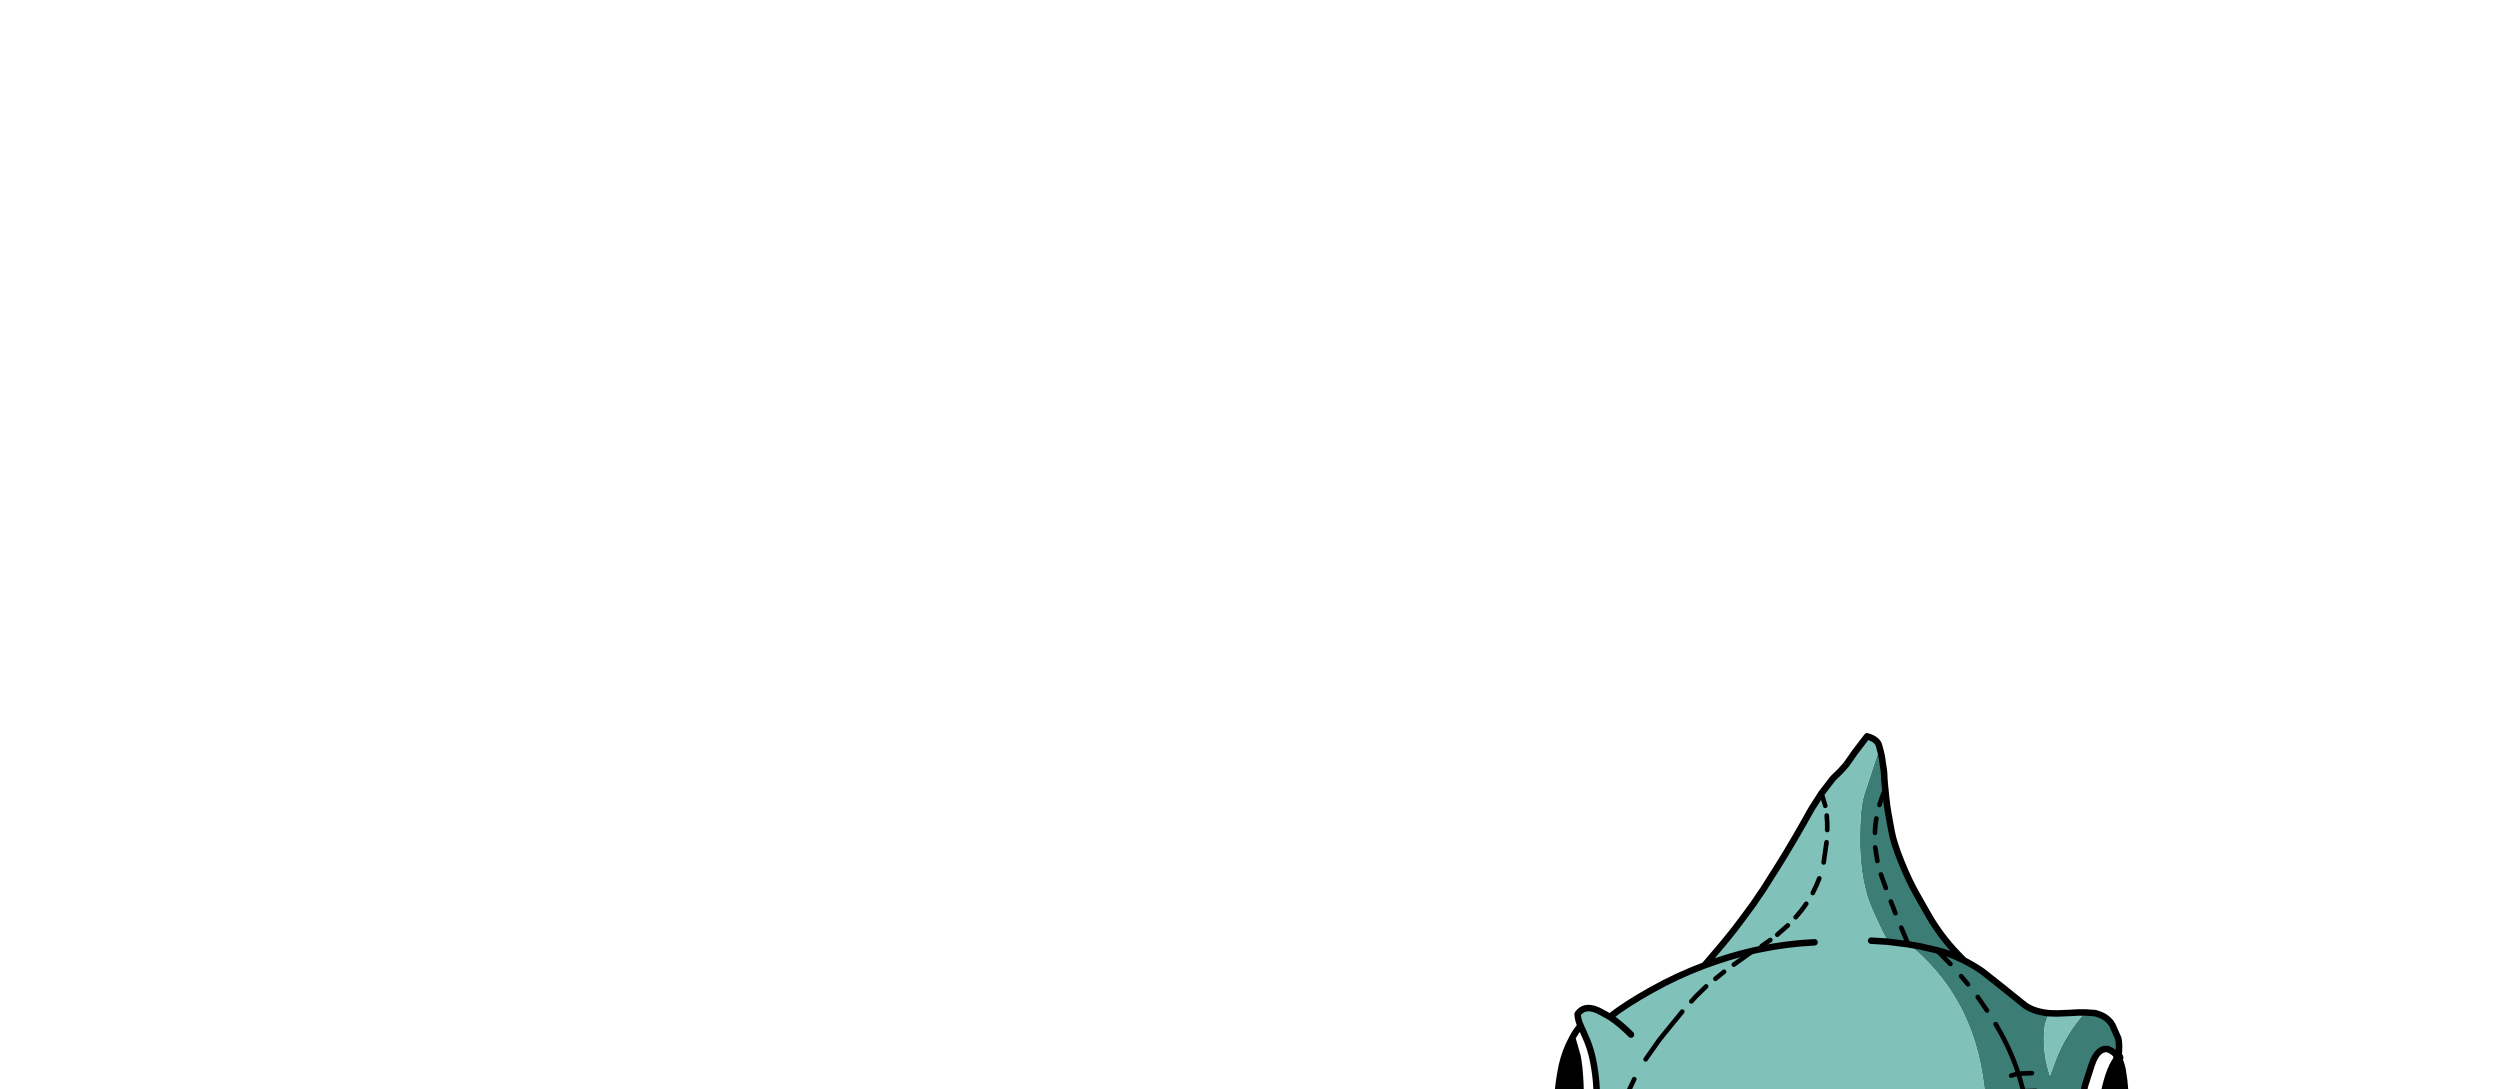
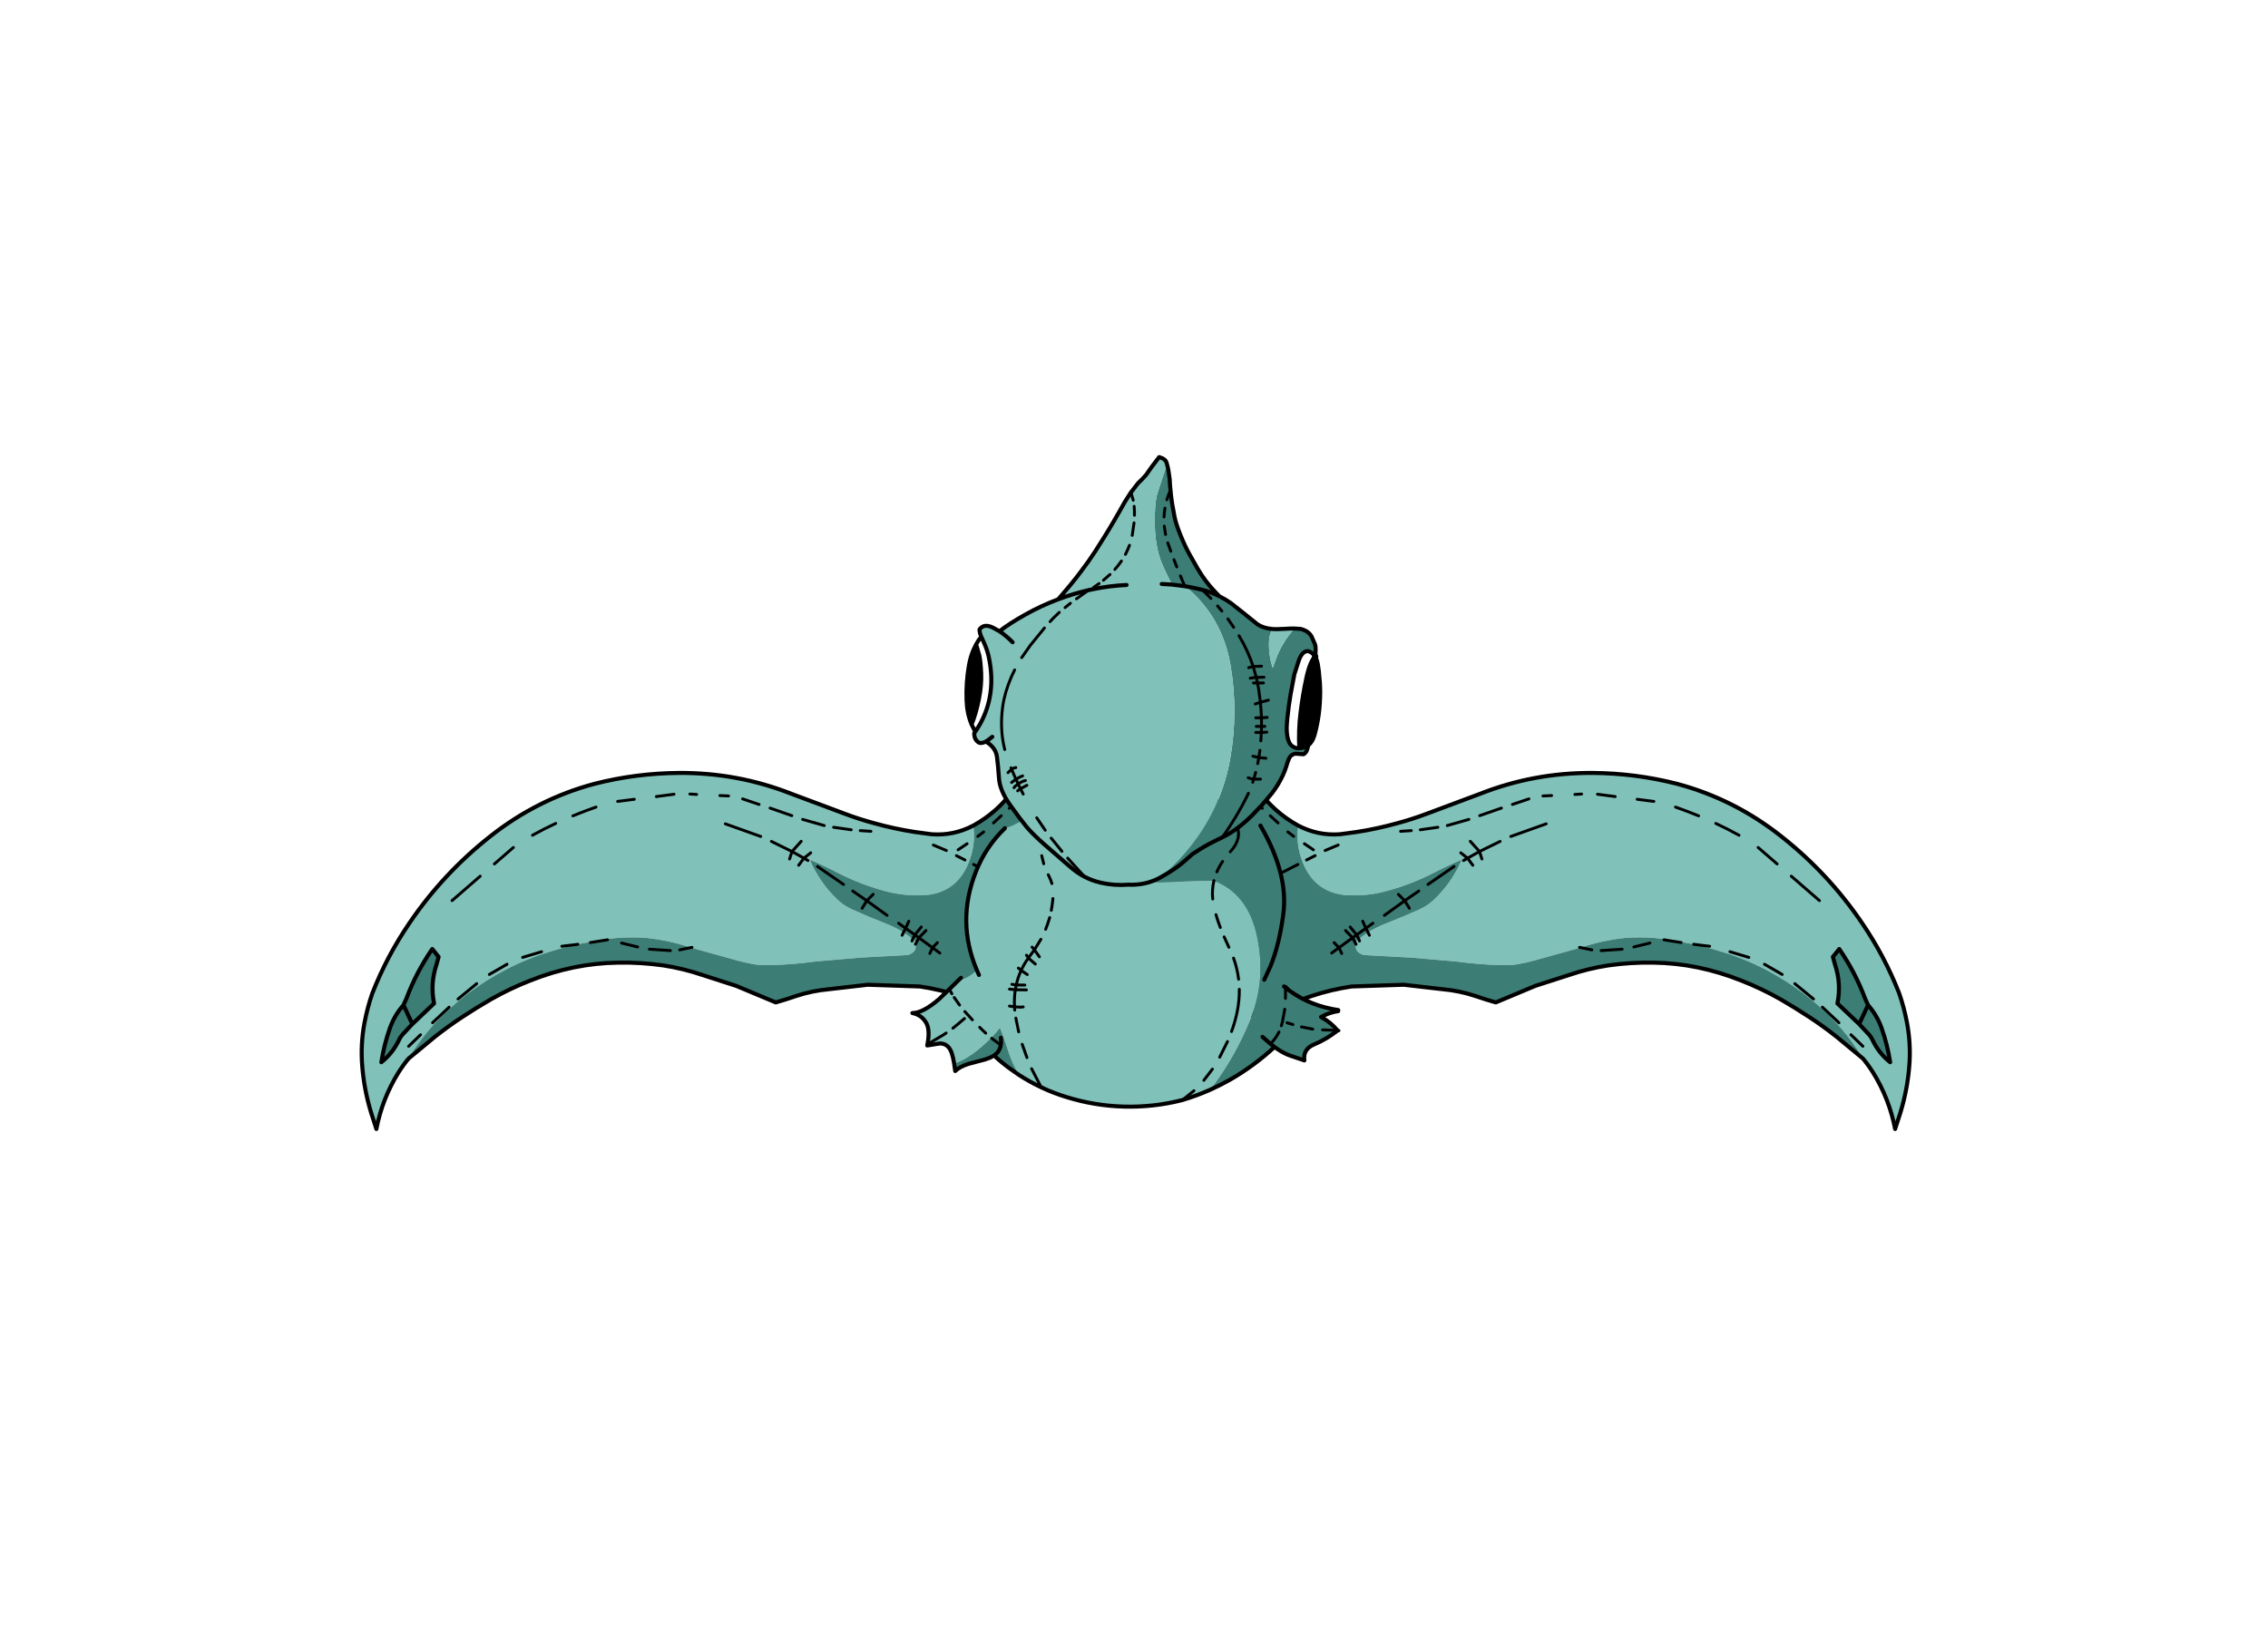
- <svg width="11000px" height="8000px" style="fill-rule: evenodd; pointer-events: none; -moz-user-select: none; width: 100%; height: 100%;" color-interpolation-filters="sRGB">
+ <svg xmlns="http://www.w3.org/2000/svg" version="1.1" viewBox="0 0 11000 8000">
  <g enable-background="new">
    <g>
      <g>
        <g transform="matrix(-0.4899902 0 0 0.4899902 6058 4395)">
          <g>
            <path fill-opacity="1.000" fill="rgb(128,193,185)" d="M -5842 425 L -5779 503 L -5799 576 Q -5864 768 -5824 964 L -6039 1168 L -6140 1276 Q -6160 1300 -6173 1329 Q -6235 1458 -6346 1546 Q -6319 1371 -6261 1208 Q -6217 1083 -6127 980 L -6098 916 Q -6001 656 -5842 425 Z M -3383 -1318 Q -3391 -1318 -3399 -1318 Q -3826 -1315 -4237 -1210 Q -4802 -1059 -5267 -691 Q -5732 -325 -6065 164 Q -6292 496 -6436 866 Q -6485 1008 -6513 1157 Q -6553 1370 -6535 1586 Q -6516 1821 -6447 2046 L -6395 2207 Q -6337 1906 -6176 1647 Q -6130 1574 -6077 1510 Q -5973 1336 -5837 1183 Q -5683 1013 -5499 873 Q -5315 734 -5110 627 Q -4901 519 -4677 452 Q -4545 409 -4411 380 L -4401 378 L -4178 337 Q -4023 310 -3866 310 Q -3792 310 -3717 316 Q -3495 340 -3283 411 L -2823 539 Q -2725 566 -2624 581 L -2502 585 Q -2278 580 -2052 549 L -1599 510 L -1137 485 Q -1115 480 -1097 468 Q -1045 437 -1059 378 Q -1059 356 -1067 341 Q -1075 326 -1086 326 L -1177 260 Q -1262 209 -1355 172 Q -1526 106 -1693 30 Q -1767 -4 -1826 -59 Q -2008 -231 -2103 -455 L -2103 -455 L -2088 -452 Q -1955 -395 -1824 -327 Q -1617 -221 -1391 -157 Q -1220 -106 -1044 -106 Q -989 -106 -933 -111 Q -676 -144 -558 -374 Q -457 -573 -486 -797 L -486 -797 Q -655 -709 -840 -709 Q -869 -709 -899 -711 L -1063 -733 Q -1266 -764 -1467 -820 Q -1620 -861 -1767 -917 L -2286 -1111 Q -2811 -1318 -3383 -1318 Z">

</path>
            <path fill-opacity="1.000" fill="rgb(60,125,117)" d="M -5 -1311 Q -31 -1230 -81 -1159 Q -243 -931 -486 -797 Q -457 -573 -558 -374 Q -676 -144 -933 -111 Q -989 -106 -1044 -106 Q -1220 -106 -1391 -157 Q -1617 -221 -1824 -327 Q -1955 -395 -2088 -452 L -2103 -455 L -2103 -455 Q -2008 -231 -1826 -59 Q -1767 -4 -1693 30 Q -1526 106 -1355 172 Q -1262 209 -1177 260 L -1086 326 Q -1075 326 -1067 341 Q -1059 356 -1059 378 Q -1045 437 -1097 468 Q -1115 480 -1137 485 L -1599 510 L -2052 549 Q -2278 580 -2502 585 L -2624 581 Q -2725 566 -2823 539 L -3283 411 Q -3495 340 -3717 316 Q -3792 310 -3866 310 Q -4023 310 -4178 337 L -4401 378 L -4411 380 Q -4545 409 -4677 452 Q -4901 519 -5110 627 Q -5315 734 -5499 873 Q -5683 1013 -5837 1183 Q -5973 1336 -6077 1510 L -5817 1295 Q -5686 1191 -5546 1099 Q -5406 1007 -5261 923 Q -5073 816 -4873 738 Q -4664 654 -4444 608 Q -4224 563 -4002 560 Q -3977 560 -3952 560 Q -3751 560 -3553 588 Q -3358 618 -3172 681 L -2834 790 L -2442 954 Q -2340 925 -2236 889 Q -2080 838 -1914 823 L -1532 779 L -1016 796 Q -813 826 -617 891 Q -444 951 -272 1020 L -129 1069 Q -84 1084 -37 1085 L 182 600 Q 363 187 361 -266 Q 360 -699 144 -1075 Q 76 -1195 -5 -1311 Z M -5842 425 Q -6001 656 -6098 916 L -6127 980 Q -6217 1083 -6261 1208 Q -6319 1371 -6346 1546 Q -6235 1458 -6173 1329 Q -6160 1300 -6140 1276 L -6039 1168 L -5824 964 Q -5864 768 -5799 576 L -5779 503 L -5842 425 Z">

</path>
            <path fill="none" stroke-opacity="1.000" stroke="rgb(0,0,0)" stroke-linejoin="round" stroke-linecap="round" stroke-width="40" d="M -486 -797 Q -681 -695 -899 -711 L -1063 -733 Q -1266 -764 -1467 -820 Q -1620 -861 -1767 -917 L -2286 -1111 Q -2819 -1321 -3399 -1318 Q -3826 -1315 -4237 -1210 Q -4802 -1059 -5267 -691 Q -5732 -325 -6065 164 Q -6292 496 -6436 866 Q -6485 1008 -6513 1157 Q -6553 1370 -6535 1586 Q -6516 1821 -6447 2046 L -6395 2207 Q -6337 1906 -6176 1647 Q -6130 1574 -6077 1510 M -2834 790 L -2442 954 Q -2340 925 -2236 889 Q -2080 838 -1914 823 L -1532 779 L -1016 796 Q -813 826 -617 891 Q -444 951 -272 1020 L -129 1069 Q -84 1084 -37 1085 L 182 600 Q 363 187 361 -266 Q 360 -699 144 -1075 Q 76 -1195 -5 -1311 Q -31 -1230 -81 -1159 Q -243 -931 -486 -797 M -6077 1510 L -5817 1295 Q -5686 1191 -5546 1099 Q -5406 1007 -5261 923 Q -5073 816 -4873 738 Q -4664 654 -4444 608 Q -4224 563 -4002 560 Q -3776 556 -3553 588 Q -3358 618 -3172 681 L -2834 790 M -6039 1168 L -5824 964 Q -5864 768 -5799 576 L -5779 503 L -5842 425 Q -6001 656 -6098 916 L -6127 980 L -6039 1168 Z M -6039 1168 L -6140 1276 Q -6160 1300 -6173 1329 Q -6235 1458 -6346 1546 Q -6319 1371 -6261 1208 Q -6217 1083 -6127 980">

</path>
            <path fill="none" stroke-opacity="1.000" stroke="rgb(0,0,0)" stroke-linejoin="round" stroke-linecap="round" stroke-width="28.572" d="M -5227 -417 L -5039 -580 M -5646 -54 L -5367 -296 M -3624 -1084 L -3449 -1107 M -4007 -1036 L -3842 -1057 M -4850 -701 Q -4737 -764 -4620 -818 M -4450 -893 L -4331 -940 L -4221 -980 M -4411 380 L -4559 398 M -2770 -1061 L -2607 -1006 M -2995 -1094 L -2909 -1090 M -2591 -689 L -2941 -814 M -1869 -780 L -1695 -755 M -2190 -641 L -2281 -540 L -2163 -474 L -2096 -527 M -1177 260 L -1156 220 L -1226 170 M -2123 -451 L -2163 -474 L -2215 -404 M -2176 -858 L -1962 -797 M -1771 -214 L -2029 -392 M -2281 -540 L -2305 -466 M -2485 -640 L -2281 -540 M -2498 -970 L -2283 -895 M -1680 -149 L -1541 -53 L -1478 -116 M -1606 -747 L -1500 -740 M -484 -412 L -303 -320 M -442 -690 L -384 -734 M -654 -499 L -569 -456 M -204 -270 L -53 -194 M -637 -557 L -548 -617 M -287 -823 L -210 -894 M -882 -604 L -753 -550 M -3292 -1109 L -3225 -1105 M -131 -968 L 44 -1122 M -1125 150 L -1156 220 L -1065 285 L -1001 207 M -1059 378 L -1025 314 L -1065 285 L -1086 326 M -1177 260 L -1191 289 M -1093 346 L -1086 326 M -3283 411 L -3393 434 M -955 242 L -1025 314 L -890 412 L -842 362 M -818 465 L -890 412 L -917 469 M -4401 378 L -4411 380 M -3485 441 L -3693 427 M -3809 405 L -3968 366 M -3271 409 L -3283 411 M -4107 334 L -4277 361 M -5102 576 L -5277 677 M -5402 768 L -5587 920 M -5675 1001 L -5839 1155 M -5958 1274 L -6076 1388 M -4760 452 L -4947 508 M -1340 92 Q -1440 20 -1541 -53 L -1587 22">

</path>
          </g>
        </g>
        <g transform="matrix(0.4899902 0 0 0.4899902 4959 4395)">
          <g>
            <path fill-opacity="1.000" fill="rgb(128,193,185)" d="M -5842 425 L -5779 503 L -5799 576 Q -5864 768 -5824 964 L -6039 1168 L -6140 1276 Q -6160 1300 -6173 1329 Q -6235 1458 -6346 1546 Q -6319 1371 -6261 1208 Q -6217 1083 -6127 980 L -6098 916 Q -6001 656 -5842 425 Z M -3383 -1318 Q -3391 -1318 -3399 -1318 Q -3826 -1315 -4237 -1210 Q -4802 -1059 -5267 -691 Q -5732 -325 -6065 164 Q -6292 496 -6436 866 Q -6485 1008 -6513 1157 Q -6553 1370 -6535 1586 Q -6516 1821 -6447 2046 L -6395 2207 Q -6337 1906 -6176 1647 Q -6130 1574 -6077 1510 Q -5973 1336 -5837 1183 Q -5683 1013 -5499 873 Q -5315 734 -5110 627 Q -4901 519 -4677 452 Q -4545 409 -4411 380 L -4401 378 L -4178 337 Q -4023 310 -3866 310 Q -3792 310 -3717 316 Q -3495 340 -3283 411 L -2823 539 Q -2725 566 -2624 581 L -2502 585 Q -2278 580 -2052 549 L -1599 510 L -1137 485 Q -1115 480 -1097 468 Q -1045 437 -1059 378 Q -1059 356 -1067 341 Q -1075 326 -1086 326 L -1177 260 Q -1262 209 -1355 172 Q -1526 106 -1693 30 Q -1767 -4 -1826 -59 Q -2008 -231 -2103 -455 L -2103 -455 L -2088 -452 Q -1955 -395 -1824 -327 Q -1617 -221 -1391 -157 Q -1220 -106 -1044 -106 Q -989 -106 -933 -111 Q -676 -144 -558 -374 Q -457 -573 -486 -797 L -486 -797 Q -655 -709 -840 -709 Q -869 -709 -899 -711 L -1063 -733 Q -1266 -764 -1467 -820 Q -1620 -861 -1767 -917 L -2286 -1111 Q -2811 -1318 -3383 -1318 Z">

</path>
            <path fill-opacity="1.000" fill="rgb(60,125,117)" d="M -5 -1311 Q -31 -1230 -81 -1159 Q -243 -931 -486 -797 Q -457 -573 -558 -374 Q -676 -144 -933 -111 Q -989 -106 -1044 -106 Q -1220 -106 -1391 -157 Q -1617 -221 -1824 -327 Q -1955 -395 -2088 -452 L -2103 -455 L -2103 -455 Q -2008 -231 -1826 -59 Q -1767 -4 -1693 30 Q -1526 106 -1355 172 Q -1262 209 -1177 260 L -1086 326 Q -1075 326 -1067 341 Q -1059 356 -1059 378 Q -1045 437 -1097 468 Q -1115 480 -1137 485 L -1599 510 L -2052 549 Q -2278 580 -2502 585 L -2624 581 Q -2725 566 -2823 539 L -3283 411 Q -3495 340 -3717 316 Q -3792 310 -3866 310 Q -4023 310 -4178 337 L -4401 378 L -4411 380 Q -4545 409 -4677 452 Q -4901 519 -5110 627 Q -5315 734 -5499 873 Q -5683 1013 -5837 1183 Q -5973 1336 -6077 1510 L -5817 1295 Q -5686 1191 -5546 1099 Q -5406 1007 -5261 923 Q -5073 816 -4873 738 Q -4664 654 -4444 608 Q -4224 563 -4002 560 Q -3977 560 -3952 560 Q -3751 560 -3553 588 Q -3358 618 -3172 681 L -2834 790 L -2442 954 Q -2340 925 -2236 889 Q -2080 838 -1914 823 L -1532 779 L -1016 796 Q -813 826 -617 891 Q -444 951 -272 1020 L -129 1069 Q -84 1084 -37 1085 L 182 600 Q 363 187 361 -266 Q 360 -699 144 -1075 Q 76 -1195 -5 -1311 Z M -5842 425 Q -6001 656 -6098 916 L -6127 980 Q -6217 1083 -6261 1208 Q -6319 1371 -6346 1546 Q -6235 1458 -6173 1329 Q -6160 1300 -6140 1276 L -6039 1168 L -5824 964 Q -5864 768 -5799 576 L -5779 503 L -5842 425 Z">

</path>
            <path fill="none" stroke-opacity="1.000" stroke="rgb(0,0,0)" stroke-linejoin="round" stroke-linecap="round" stroke-width="40" d="M -486 -797 Q -681 -695 -899 -711 L -1063 -733 Q -1266 -764 -1467 -820 Q -1620 -861 -1767 -917 L -2286 -1111 Q -2819 -1321 -3399 -1318 Q -3826 -1315 -4237 -1210 Q -4802 -1059 -5267 -691 Q -5732 -325 -6065 164 Q -6292 496 -6436 866 Q -6485 1008 -6513 1157 Q -6553 1370 -6535 1586 Q -6516 1821 -6447 2046 L -6395 2207 Q -6337 1906 -6176 1647 Q -6130 1574 -6077 1510 M -2834 790 L -2442 954 Q -2340 925 -2236 889 Q -2080 838 -1914 823 L -1532 779 L -1016 796 Q -813 826 -617 891 Q -444 951 -272 1020 L -129 1069 Q -84 1084 -37 1085 L 182 600 Q 363 187 361 -266 Q 360 -699 144 -1075 Q 76 -1195 -5 -1311 Q -31 -1230 -81 -1159 Q -243 -931 -486 -797 M -6077 1510 L -5817 1295 Q -5686 1191 -5546 1099 Q -5406 1007 -5261 923 Q -5073 816 -4873 738 Q -4664 654 -4444 608 Q -4224 563 -4002 560 Q -3776 556 -3553 588 Q -3358 618 -3172 681 L -2834 790 M -6039 1168 L -5824 964 Q -5864 768 -5799 576 L -5779 503 L -5842 425 Q -6001 656 -6098 916 L -6127 980 L -6039 1168 Z M -6039 1168 L -6140 1276 Q -6160 1300 -6173 1329 Q -6235 1458 -6346 1546 Q -6319 1371 -6261 1208 Q -6217 1083 -6127 980">

</path>
            <path fill="none" stroke-opacity="1.000" stroke="rgb(0,0,0)" stroke-linejoin="round" stroke-linecap="round" stroke-width="28.572" d="M -5227 -417 L -5039 -580 M -5646 -54 L -5367 -296 M -3624 -1084 L -3449 -1107 M -4007 -1036 L -3842 -1057 M -4850 -701 Q -4737 -764 -4620 -818 M -4450 -893 L -4331 -940 L -4221 -980 M -4411 380 L -4559 398 M -2770 -1061 L -2607 -1006 M -2995 -1094 L -2909 -1090 M -2591 -689 L -2941 -814 M -1869 -780 L -1695 -755 M -2190 -641 L -2281 -540 L -2163 -474 L -2096 -527 M -1177 260 L -1156 220 L -1226 170 M -2123 -451 L -2163 -474 L -2215 -404 M -2176 -858 L -1962 -797 M -1771 -214 L -2029 -392 M -2281 -540 L -2305 -466 M -2485 -640 L -2281 -540 M -2498 -970 L -2283 -895 M -1680 -149 L -1541 -53 L -1478 -116 M -1606 -747 L -1500 -740 M -484 -412 L -303 -320 M -442 -690 L -384 -734 M -654 -499 L -569 -456 M -204 -270 L -53 -194 M -637 -557 L -548 -617 M -287 -823 L -210 -894 M -882 -604 L -753 -550 M -3292 -1109 L -3225 -1105 M -131 -968 L 44 -1122 M -1125 150 L -1156 220 L -1065 285 L -1001 207 M -1059 378 L -1025 314 L -1065 285 L -1086 326 M -1177 260 L -1191 289 M -1093 346 L -1086 326 M -3283 411 L -3393 434 M -955 242 L -1025 314 L -890 412 L -842 362 M -818 465 L -890 412 L -917 469 M -4401 378 L -4411 380 M -3485 441 L -3693 427 M -3809 405 L -3968 366 M -3271 409 L -3283 411 M -4107 334 L -4277 361 M -5102 576 L -5277 677 M -5402 768 L -5587 920 M -5675 1001 L -5839 1155 M -5958 1274 L -6076 1388 M -4760 452 L -4947 508 M -1340 92 Q -1440 20 -1541 -53 L -1587 22">

</path>
          </g>
        </g>
        <g transform="matrix(0.4899902 0 0 0.4899902 5460 4570)">
          <g>
            <path fill-opacity="1.000" fill="rgb(128,193,185)" d="M -512 -1437 Q -579 -1437 -654 -1411 Q -751 -1378 -879 -1295 Q -1015 -1206 -1088 -1170 Q -1143 -1142 -1189 -1130 L -1196 -1128 Q -1385 -946 -1482 -701 Q -1679 -206 -1474 277 Q -1522 322 -1570 348 Q -1612 370 -1662 383 L -1746 466 L -1848 564 Q -2009 702 -2111 702 Q -2112 702 -2112 702 L -2112 702 Q -2019 720 -1973 803 Q -1936 873 -1963 1012 L -1965 1023 L -1840 1003 Q -1754 1003 -1722 1100 Q -1710 1136 -1699 1200 Q -1589 1171 -1446 1052 Q -1316 943 -1246 847 Q -1219 904 -1145 1132 Q -1103 1238 -1055 1316 Q -950 1384 -837 1437 Q -717 1494 -589 1533 Q -311 1620 -18 1628 Q 12 1629 41 1629 Q 299 1629 550 1566 L 561 1563 Q 702 1521 837 1461 Q 1086 1133 1238 753 Q 1389 372 1301 -52 Q 1213 -477 873 -609 Q 873 -609 873 -609 L 873 -609 L 566 -599 Q 453 -590 340 -590 Q 43 -590 -246 -650 Q -665 -736 -810 -1139 Q -696 -1326 -507 -1437 Q -509 -1437 -512 -1437 Z">

</path>
            <path fill-opacity="1.000" fill="rgb(60,125,117)" d="M -1246 847 Q -1316 943 -1446 1052 Q -1589 1171 -1699 1200 L -1688 1276 Q -1644 1232 -1553 1204 L -1397 1163 L -1344 1144 L -1304 1122 Q -1214 1206 -1114 1275 L -1055 1316 Q -1103 1238 -1145 1132 Q -1219 904 -1246 847 Z M 203 -1628 Q -170 -1628 -499 -1442 L -507 -1437 Q -696 -1326 -810 -1139 Q -665 -736 -246 -650 Q 44 -590 340 -590 Q 452 -590 566 -599 L 873 -609 Q 1213 -477 1301 -52 Q 1389 372 1238 753 Q 1086 1133 837 1461 Q 941 1414 1041 1357 Q 1275 1221 1473 1038 L 1504 1060 Q 1571 1105 1632 1125 L 1768 1171 Q 1752 1058 1868 1011 Q 1984 963 2097 875 L 2096 874 Q 2028 792 1933 741 Q 2014 696 2103 683 L 2103 672 Q 1833 633 1624 483 L 1581 451 L 1585 439 Q 1461 297 1434 244 L 1432 240 Q 1522 18 1560 -282 Q 1610 -670 1341 -1140 L 1328 -1133 L 1288 -1127 Q 1217 -1127 1135 -1202 Q 1086 -1247 1043 -1255 L 1043 -1255 Q 1043 -1255 1043 -1255 Q 845 -1563 389 -1617 Q 295 -1628 203 -1628 Z">

</path>
            <path fill="none" stroke-opacity="1.000" stroke="rgb(0,0,0)" stroke-linejoin="round" stroke-linecap="round" stroke-width="28.572" d="M 1585 439 L 1624 483 M 2096 874 L 2111 876 M 1043 -1255 Q 1073 -1209 1097 -1156 Q 1156 -1026 1034 -894 M 902 -695 Q 924 -748 959 -799 M 936 -145 Q 910 -213 893 -272 M 861 -427 Q 856 -474 859 -513 Q 861 -560 873 -609 M -810 -1139 L -817 -1127 Q -834 -1074 -839 -1019 M 1043 -1255 Q 845 -1563 389 -1617 Q -89 -1674 -499 -1442 L -507 -1437 Q -696 -1326 -810 -1139 M 1851 861 L 1739 839 M 1655 816 L 1639 811 L 1596 798 M 2096 874 L 1948 868 M 1581 451 L 1585 439 M 1117 367 Q 1104 260 1067 158 M 1540 828 L 1545 810 L 1552 783 L 1574 664 M 1581 451 L 1581 557 M 1047 885 Q 1127 668 1124 467 M 561 1563 L 675 1471 M 1433 1007 Q 1485 954 1517 889 M 930 1139 L 1007 984 M 773 1368 L 858 1257 M 1021 51 L 974 -52 M -812 -776 L -832 -856 M -731 -580 Q -742 -618 -761 -655 L -767 -667 M -793 -127 Q -770 -184 -753 -243 M -737 -315 Q -726 -373 -721 -432 M -927 49 L -904 76 L -840 -28 M -983 129 L -963 156 L -941 126 L -904 76 L -898 85 L -855 145 M -963 156 L -952 168 L -895 217 M -1063 257 L -1035 279 Q -1006 215 -963 156 M -975 321 L -1023 288 L -1035 279 Q -1068 349 -1084 424 L -1078 424 L -999 425 M -1151 465 L -1093 471 L -1084 424 L -1127 417 M -1093 471 L -983 473 M -1386 901 L -1420 869 L -1446 843 M -1518 769 L -1560 723 L -1582 699 L -1593 687 M -1060 888 L -1088 752 M -1093 471 Q -1106 553 -1101 640 L -1094 641 Q -1040 646 -1015 641 M -1099 673 L -1101 640 L -1151 633 M -978 1143 L -1025 1011 M -837 1437 L -932 1253 M -1237 1019 L -1327 952 M -1963 1012 L -1802 916 L -1778 900 M -1645 623 L -1698 548 M -1711 852 L -1663 813 L -1596 756 M -1721 511 L -1746 466">

</path>
            <path fill="none" stroke-opacity="1.000" stroke="rgb(0,0,0)" stroke-linejoin="round" stroke-linecap="round" stroke-width="40" d="M 1333 -1154 L 1341 -1140 Q 1610 -670 1560 -282 Q 1522 18 1432 240 M 1624 483 Q 1833 633 2103 672 L 2103 683 Q 2014 696 1933 741 Q 2028 792 2096 874 M 837 1461 Q 941 1414 1041 1357 Q 1275 1221 1473 1038 L 1433 1007 L 1354 938 M 1473 1038 L 1504 1060 Q 1571 1105 1632 1125 L 1768 1171 Q 1752 1058 1868 1011 Q 1984 963 2097 875 L 2096 874 M 1432 240 L 1371 372 M 1581 451 L 1566 438 M 837 1461 Q 702 1521 561 1563 L 550 1566 Q 270 1636 -18 1628 Q -311 1620 -589 1533 Q -717 1494 -837 1437 Q -950 1384 -1055 1316 L -1114 1275 Q -1214 1206 -1304 1122 L -1344 1144 L -1397 1163 L -1553 1204 Q -1644 1232 -1688 1276 L -1699 1200 Q -1710 1136 -1722 1100 Q -1754 1003 -1840 1003 L -1965 1023 L -1963 1012 Q -1936 873 -1973 803 Q -2019 720 -2112 702 Q -2010 703 -1848 564 L -1746 466 L -1662 383 L -1631 353 M 1624 483 L 1581 451 M -1474 277 Q -1679 -206 -1482 -701 Q -1385 -946 -1196 -1128 M -1453 325 L -1474 277 M -1304 1122 Q -1286 1110 -1273 1096 Q -1245 1065 -1237 1019 Q -1231 986 -1236 946">

</path>
          </g>
        </g>
        <g transform="matrix(0.4899902 0 0 0.4899902 5486 4013)">
          <g>
            <path fill-opacity="1.000" fill="rgb(0,0,0)" d="M -1534 -1811 L -1557 -1764 Q -1590 -1691 -1605 -1604 Q -1635 -1435 -1629 -1260 Q -1625 -1129 -1579 -1018 Q -1535 -1128 -1507 -1267 Q -1479 -1407 -1484 -1523 Q -1489 -1639 -1502 -1700 L -1534 -1811 Z M 1821 -1693 Q 1768 -1636 1734 -1474 Q 1699 -1313 1677 -1134 Q 1655 -956 1665 -782 L 1711 -790 Q 1734 -797 1754 -812 Q 1795 -844 1815 -912 Q 1843 -1011 1858 -1123 Q 1871 -1222 1872 -1345 L 1869 -1429 L 1859 -1536 L 1858 -1548 L 1851 -1596 Q 1846 -1643 1823 -1691 L 1821 -1693 Z">

</path>
            <path fill-opacity="1.000" fill="rgb(60,125,117)" d="M 355 -3595 L 257 -3297 Q 234 -3209 234 -3033 Q 234 -2811 289 -2653 Q 314 -2581 404 -2403 L 531 -2387 L 530 -2390 L 535 -2386 Q 904 -2084 985 -1598 Q 1061 -1142 982 -687 Q 907 -253 649 108 Q 489 332 278 503 L 294 494 Q 441 412 517 344 L 607 265 L 685 215 Q 760 167 902 100 L 903 99 Q 1045 31 1189 -110 L 1197 -118 L 1261 -185 L 1294 -219 L 1358 -294 Q 1432 -378 1482 -475 Q 1524 -554 1548 -642 L 1563 -681 Q 1582 -722 1627 -729 L 1706 -723 L 1712 -726 Q 1735 -743 1743 -771 L 1754 -812 L 1754 -812 Q 1734 -797 1711 -790 L 1665 -782 Q 1663 -782 1662 -782 Q 1620 -782 1589 -808 Q 1541 -850 1540 -986 Q 1543 -1070 1560 -1194 Q 1577 -1319 1596 -1409 L 1616 -1515 L 1658 -1646 Q 1691 -1744 1747 -1744 Q 1752 -1744 1757 -1743 Q 1794 -1730 1821 -1693 L 1823 -1691 Q 1831 -1777 1821 -1810 L 1786 -1889 Q 1761 -1935 1704 -1956 L 1679 -1964 L 1618 -1968 Q 1492 -1831 1429 -1654 L 1402 -1579 Q 1357 -1712 1366 -1854 Q 1370 -1913 1400 -1963 Q 1309 -1971 1252 -2009 L 1243 -2016 L 1101 -2130 L 987 -2220 Q 939 -2254 873 -2288 L 833 -2329 Q 730 -2437 657 -2563 L 581 -2697 Q 534 -2780 488 -2894 Q 442 -3008 429 -3078 L 408 -3193 L 401 -3238 Q 394 -3289 390 -3339 L 389 -3344 L 384 -3403 L 383 -3431 L 381 -3454 L 377 -3480 L 373 -3507 L 370 -3530 L 365 -3556 L 355 -3595 Z">

</path>
            <path fill-opacity="1.000" fill="rgb(128,193,185)" d="M 1579 -1968 L 1505 -1964 L 1497 -1964 Q 1467 -1962 1439 -1962 Q 1418 -1962 1400 -1963 Q 1370 -1913 1366 -1854 Q 1357 -1712 1402 -1579 L 1429 -1654 Q 1492 -1831 1618 -1968 Z M 278 -3665 L 203 -3567 L 149 -3490 L 113 -3450 L 68 -3406 L -2 -3315 L -3 -3314 L -63 -3220 L -112 -3133 L -159 -3051 L -217 -2953 L -250 -2899 L -285 -2843 L -323 -2783 L -355 -2732 L -389 -2682 L -423 -2632 L -482 -2552 L -536 -2480 L -602 -2398 L -679 -2307 L -722 -2257 Q -895 -2192 -1047 -2106 Q -1200 -2021 -1303 -1941 L -1350 -1967 Q -1398 -1995 -1434 -1995 Q -1475 -1995 -1501 -1958 Q -1499 -1921 -1483 -1887 L -1458 -1831 L -1455 -1824 L -1446 -1803 L -1441 -1791 Q -1419 -1736 -1407 -1677 Q -1332 -1315 -1497 -1019 L -1527 -970 L -1543 -946 L -1553 -932 Q -1554 -871 -1512 -842 Q -1501 -834 -1486 -834 Q -1466 -834 -1438 -849 Q -1340 -790 -1328 -698 Q -1316 -607 -1308 -486 Q -1300 -365 -1199 -223 Q -1098 -81 -1038 -8 Q -978 64 -858 170 L -601 393 Q -534 451 -460 490 Q -384 529 -302 548 Q -203 571 -102 571 Q -66 571 -30 568 Q -14 569 3 569 Q 151 569 278 503 Q 489 332 649 108 Q 907 -253 982 -687 Q 1061 -1142 985 -1598 Q 904 -2084 535 -2386 L 531 -2387 L 404 -2403 Q 314 -2581 289 -2653 Q 234 -2811 234 -3033 Q 234 -3209 257 -3297 L 355 -3595 L 351 -3609 Q 341 -3647 278 -3665 Z">

</path>
            <path fill-opacity="1.000" fill="rgb(255,255,255)" d="M -1483 -1887 Q -1512 -1852 -1534 -1811 L -1502 -1700 Q -1489 -1639 -1484 -1523 Q -1479 -1407 -1507 -1267 Q -1535 -1128 -1579 -1018 L -1543 -946 L -1527 -970 L -1497 -1019 Q -1332 -1315 -1407 -1677 Q -1419 -1736 -1441 -1791 L -1446 -1803 L -1455 -1824 L -1458 -1831 L -1483 -1887 Z M 1747 -1744 Q 1691 -1744 1658 -1646 L 1616 -1515 L 1596 -1409 Q 1577 -1319 1560 -1194 Q 1543 -1070 1540 -986 Q 1541 -850 1589 -808 Q 1620 -782 1662 -782 Q 1664 -782 1665 -782 Q 1655 -956 1677 -1134 Q 1699 -1313 1734 -1474 Q 1768 -1636 1821 -1693 Q 1794 -1730 1757 -1743 Q 1752 -1744 1747 -1744 Z">

</path>
            <path fill="none" stroke-opacity="1.000" stroke="rgb(0,0,0)" stroke-linejoin="round" stroke-linecap="round" stroke-width="40" d="M 355 -3595 L 365 -3556 L 370 -3530 L 373 -3507 L 377 -3480 L 381 -3454 L 383 -3431 L 384 -3403 L 389 -3344 L 390 -3339 Q 394 -3289 401 -3238 L 408 -3193 L 429 -3078 Q 442 -3008 488 -2894 Q 534 -2780 581 -2697 L 657 -2563 Q 730 -2437 833 -2329 L 873 -2288 Q 939 -2254 987 -2220 L 1101 -2130 L 1243 -2016 L 1252 -2009 Q 1309 -1971 1400 -1963 Q 1444 -1960 1497 -1964 L 1505 -1964 L 1579 -1968 L 1618 -1968 L 1679 -1964 L 1704 -1956 Q 1761 -1935 1786 -1889 L 1821 -1810 Q 1831 -1777 1823 -1691 Q 1846 -1643 1851 -1596 L 1858 -1548 L 1859 -1536 L 1869 -1429 L 1872 -1345 Q 1871 -1222 1858 -1123 Q 1843 -1011 1815 -912 Q 1795 -844 1754 -812 L 1743 -771 Q 1735 -743 1712 -726 L 1706 -723 L 1627 -729 Q 1582 -722 1563 -681 L 1548 -642 Q 1524 -554 1482 -475 Q 1432 -378 1358 -294 L 1294 -219 L 1261 -185 L 1197 -118 L 1189 -110 Q 1045 31 903 99 M 902 100 Q 760 167 685 215 L 607 265 L 517 344 Q 441 412 294 494 L 278 503 Q 137 576 -30 568 Q -168 579 -302 548 Q -384 529 -460 490 Q -534 451 -601 393 L -858 170 Q -978 64 -1038 -8 Q -1098 -81 -1199 -223 Q -1300 -365 -1308 -486 Q -1316 -607 -1328 -698 Q -1340 -790 -1438 -849 Q -1486 -824 -1512 -842 Q -1554 -871 -1553 -932 L -1543 -946 L -1579 -1018 Q -1625 -1129 -1629 -1260 Q -1635 -1435 -1605 -1604 Q -1590 -1691 -1557 -1764 L -1534 -1811 Q -1512 -1852 -1483 -1887 Q -1499 -1921 -1501 -1958 Q -1453 -2027 -1350 -1967 L -1303 -1941 Q -1200 -2021 -1047 -2106 Q -895 -2192 -722 -2257 L -679 -2307 L -602 -2398 L -536 -2480 L -482 -2552 L -423 -2632 L -389 -2682 L -355 -2732 L -323 -2783 L -285 -2843 L -250 -2899 L -217 -2953 L -159 -3051 L -112 -3133 L -63 -3220 L -3 -3314 L -2 -3315 L 68 -3406 L 113 -3450 L 149 -3490 L 203 -3567 L 278 -3665 Q 341 -3647 351 -3609 L 355 -3595 M 404 -2403 L 531 -2387 M 404 -2403 L 303 -2409 M 535 -2386 L 604 -2374 L 705 -2351 Q 788 -2329 843 -2302 L 873 -2288 M 531 -2387 L 535 -2386 M 1821 -1693 Q 1794 -1730 1757 -1743 Q 1694 -1752 1658 -1646 L 1616 -1515 L 1596 -1409 Q 1577 -1319 1560 -1194 Q 1543 -1070 1540 -986 Q 1541 -850 1589 -808 Q 1621 -781 1665 -782 Q 1655 -956 1677 -1134 Q 1699 -1313 1734 -1474 Q 1768 -1636 1821 -1693 Z M 1665 -782 L 1711 -790 Q 1734 -797 1754 -812 M -421 -2348 Q -569 -2314 -722 -2257 M -421 -2348 L -383 -2356 Q -216 -2391 -45 -2399 M -1543 -946 L -1527 -970 L -1497 -1019 Q -1332 -1315 -1407 -1677 Q -1419 -1736 -1441 -1791 L -1446 -1803 L -1455 -1824 L -1458 -1831 L -1483 -1887 M -1534 -1811 L -1502 -1700 Q -1489 -1639 -1484 -1523 Q -1479 -1407 -1507 -1267 Q -1535 -1128 -1579 -1018 M -1303 -1941 Q -1238 -1898 -1173 -1832 M -1374 -896 Q -1410 -865 -1438 -849">

</path>
            <path fill="none" stroke-opacity="1.000" stroke="rgb(0,0,0)" stroke-linejoin="round" stroke-linecap="round" stroke-width="28.572" d="M 903 99 L 902 100 M 531 -2387 L 530 -2390 L 488 -2489 M 390 -3339 Q 368 -3291 354 -3243 M 33 -3089 L 33 -3129 L 30 -3178 M 335 -3160 Q 327 -3116 326 -3072 M 424 -2650 L 452 -2578 M 363 -2816 L 370 -2796 L 393 -2733 M 705 -2351 L 790 -2266 M 856 -2191 L 898 -2141 M 328 -2982 L 341 -2899 M 11 -2890 L 29 -3014 M 1164 -1580 L 1204 -1592 L 1208 -1592 Q 1158 -1744 1076 -1883 L 1068 -1896 M 1310 -1429 L 1251 -1429 L 1263 -1364 L 1280 -1238 L 1307 -1245 L 1359 -1259 M 1211 -1429 L 1251 -1429 L 1239 -1484 L 1218 -1482 L 1179 -1476 M 1347 -1088 L 1290 -1084 L 1291 -999 L 1324 -999 M 1239 -999 L 1291 -999 L 1289 -939 L 1343 -942 M 1234 -1084 L 1276 -1084 L 1290 -1084 L 1287 -1147 L 1280 -1238 L 1229 -1221 M 1291 -1595 L 1208 -1592 L 1239 -1484 L 1315 -1486 M 1234 -939 L 1246 -939 L 1289 -939 L 1284 -856 M 1334 -684 L 1264 -690 L 1253 -631 M 1206 -704 L 1249 -694 L 1264 -690 L 1275 -762 M 1281 -477 L 1214 -477 L 1204 -446 M 1159 -491 L 1191 -480 L 1214 -477 L 1233 -544 M 1161 -337 L 1147 -307 Q 1045 -101 903 99 M 958 -2063 L 1015 -1980 M -56 -2702 L -34 -2748 L -16 -2792 M -161 -2553 Q -125 -2593 -96 -2636 M -802 -2036 L -772 -2069 L -711 -2128 M -541 -2262 L -421 -2348 M -654 -2175 L -601 -2218 M -370 -2376 L -317 -2413 M -274 -2446 L -209 -2503 M -1251 -770 Q -1302 -971 -1271 -1197 Q -1252 -1333 -1186 -1488 L -1153 -1558 M -1083 -1680 L -998 -1801 L -858 -1973 M -1189 -589 L -1183 -574 Q -1162 -589 -1141 -591 M -1046 -463 Q -1080 -456 -1117 -430 L -1118 -429 L -1095 -381 L -1092 -383 L -1032 -416 M -1159 -392 Q -1149 -409 -1118 -429 L -1140 -475 L -1144 -473 L -1183 -444 M -1068 -329 L -1095 -381 Q -1116 -369 -1123 -361 M -1183 -574 L -1140 -475 Q -1104 -499 -1074 -509 M -1183 -574 L -1219 -541 M -685 238 L -791 107 M -460 490 L -628 305 M 21 -3238 L -2 -3315 M -850 29 L -934 -94">

</path>
            <path fill="none" stroke-opacity="1.000" stroke="rgb(0,0,0)" stroke-linejoin="round" stroke-linecap="round" stroke-width="60" d="M 1821 -1693 L 1823 -1691">

</path>
          </g>
        </g>
      </g>
    </g>
  </g>
</svg>
